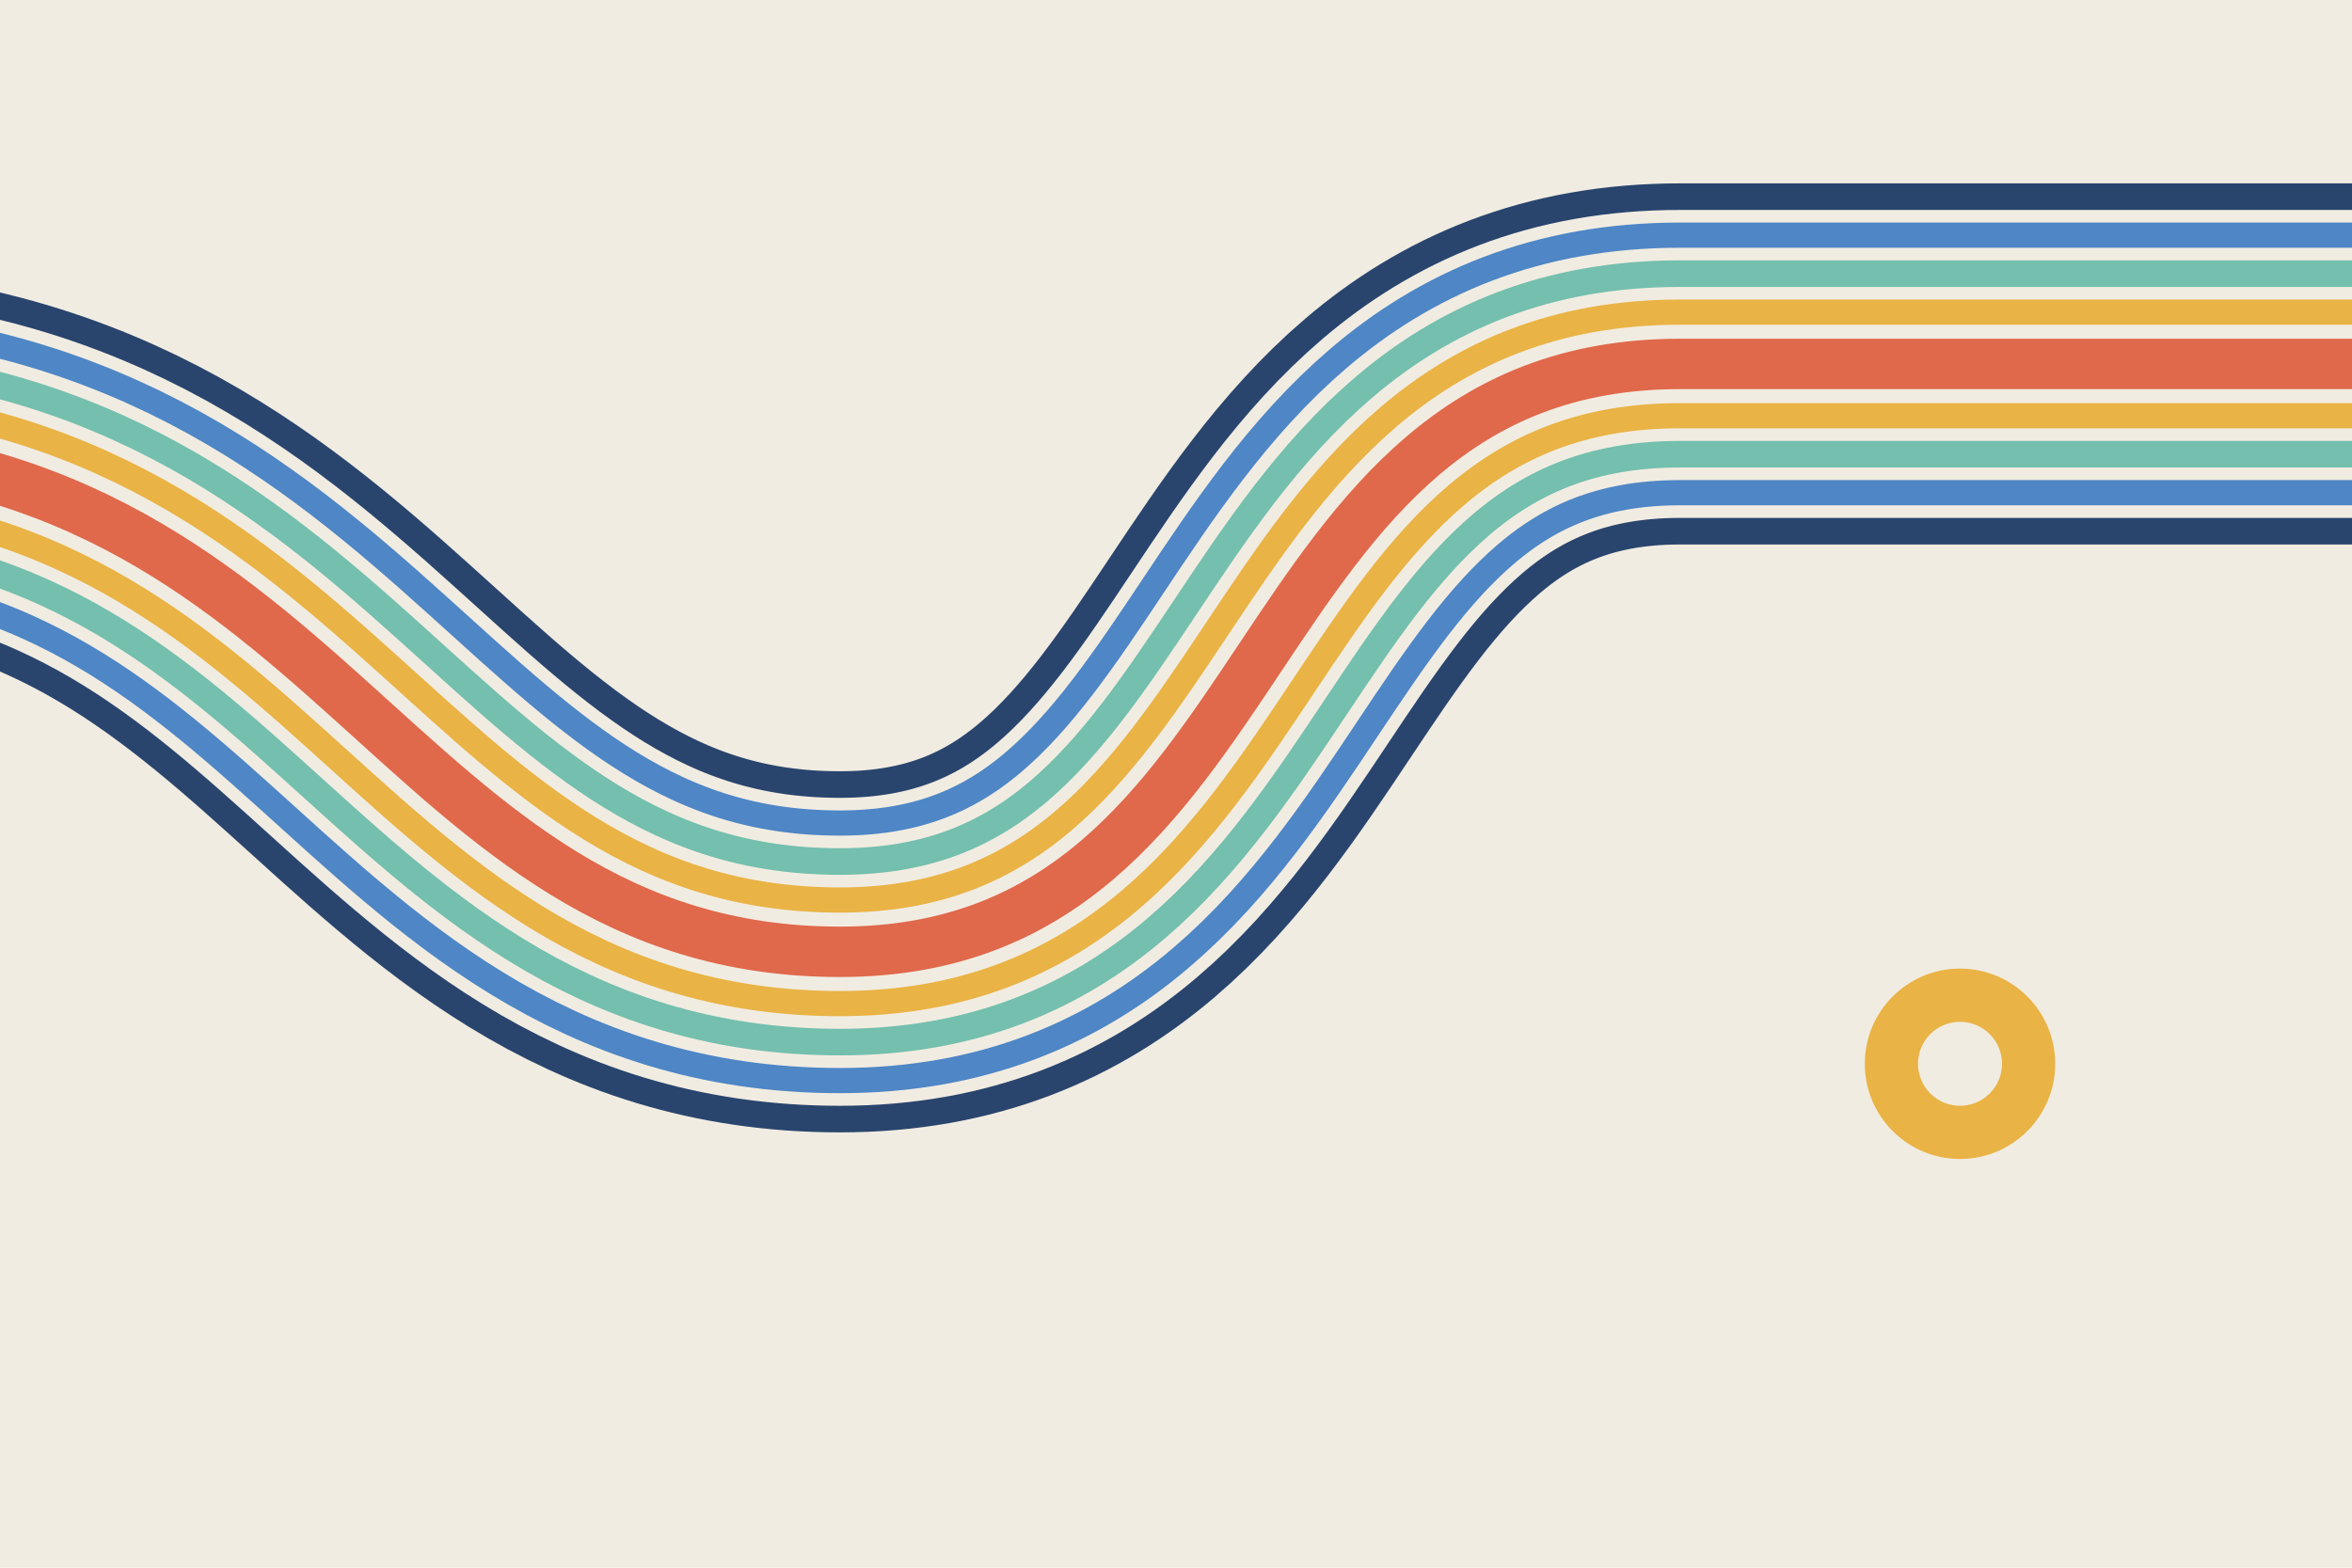
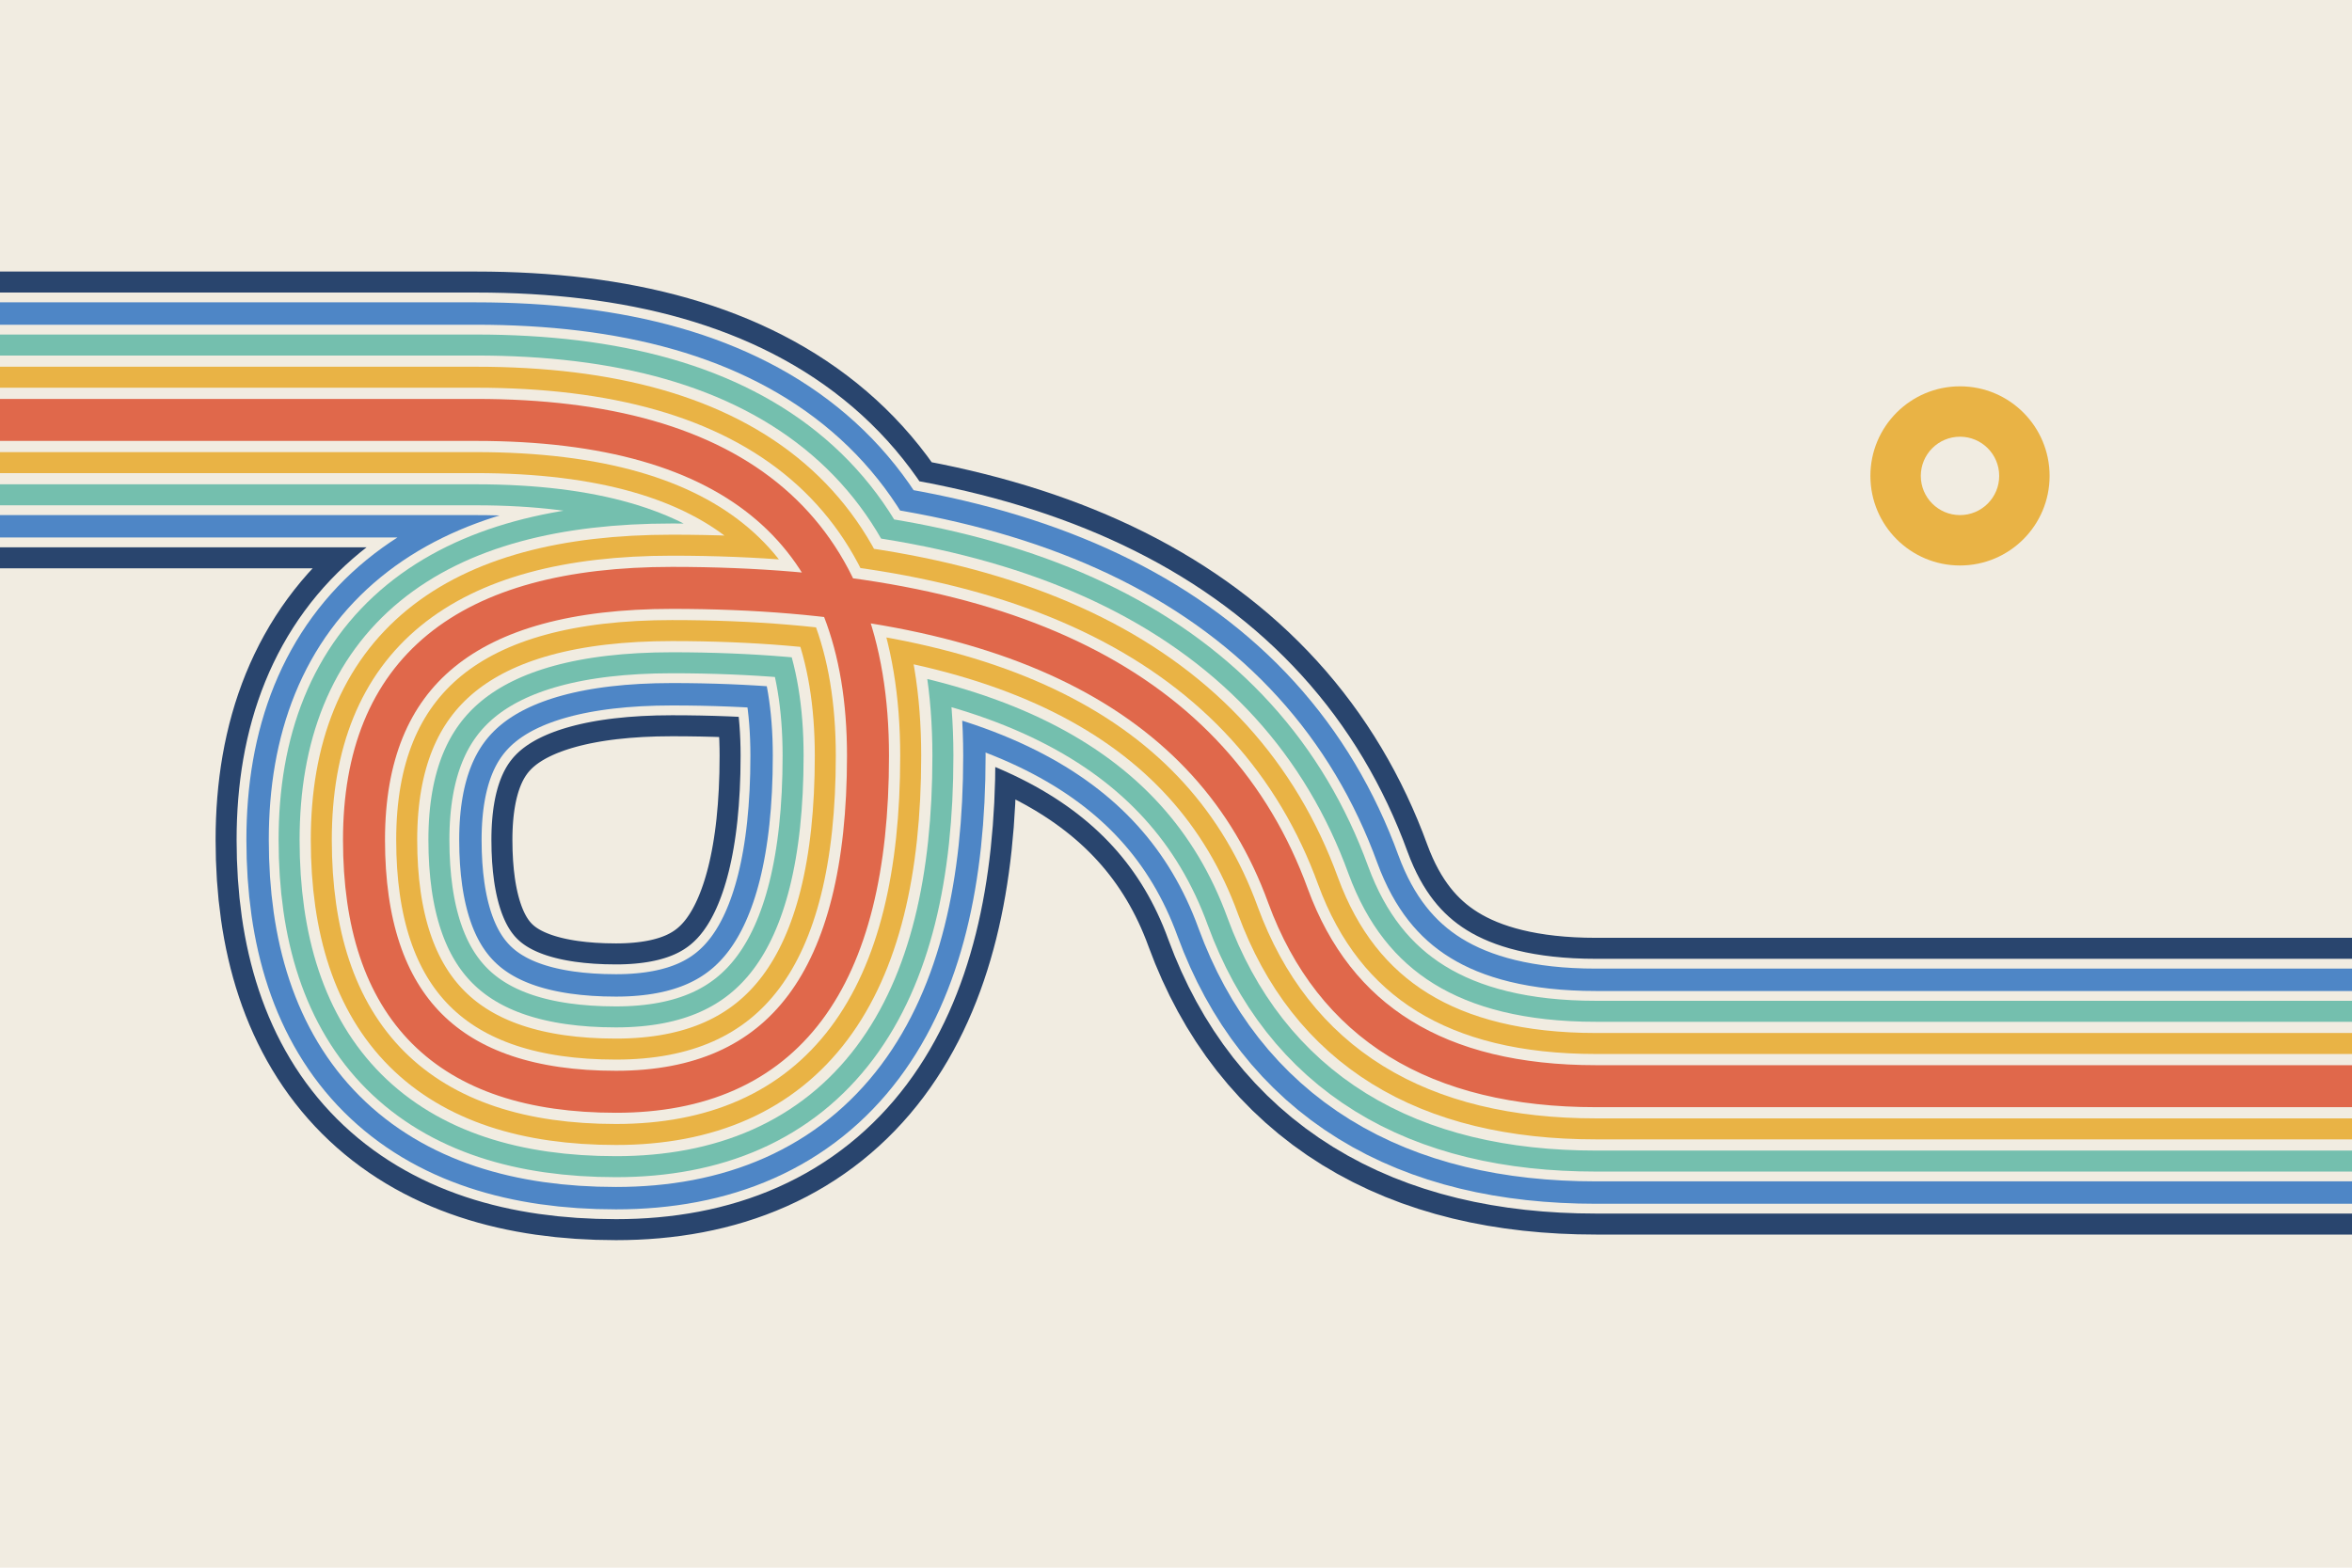
<svg xmlns="http://www.w3.org/2000/svg" viewBox="0 0 840 560" fill="none">
  <rect width="840" height="560" fill="#f1ece1" />
-   <path d="M-80 160 C120 160 140 340 300 340 C460 340 440 130 600 130 H920" stroke="#29456e" stroke-width="129" stroke-linecap="round" fill="none" />
-   <path d="M-80 160 C120 160 140 340 300 340 C460 340 440 130 600 130 H920" stroke="#f1ece1" stroke-width="110" stroke-linecap="round" fill="none" />
-   <path d="M-80 160 C120 160 140 340 300 340 C460 340 440 130 600 130 H920" stroke="#4e86c6" stroke-width="101" stroke-linecap="round" fill="none" />
-   <path d="M-80 160 C120 160 140 340 300 340 C460 340 440 130 600 130 H920" stroke="#f1ece1" stroke-width="83" stroke-linecap="round" fill="none" />
-   <path d="M-80 160 C120 160 140 340 300 340 C460 340 440 130 600 130 H920" stroke="#74bfae" stroke-width="74" stroke-linecap="round" fill="none" />
-   <path d="M-80 160 C120 160 140 340 300 340 C460 340 440 130 600 130 H920" stroke="#f1ece1" stroke-width="55" stroke-linecap="round" fill="none" />
-   <path d="M-80 160 C120 160 140 340 300 340 C460 340 440 130 600 130 H920" stroke="#e9b345" stroke-width="46" stroke-linecap="round" fill="none" />
-   <path d="M-80 160 C120 160 140 340 300 340 C460 340 440 130 600 130 H920" stroke="#f1ece1" stroke-width="28" stroke-linecap="round" fill="none" />
-   <path d="M-80 160 C120 160 140 340 300 340 C460 340 440 130 600 130 H920" stroke="#e0684b" stroke-width="18" stroke-linecap="round" fill="none" />
-   <circle cx="700" cy="380" r="34" fill="#e9b345" />
-   <circle cx="700" cy="380" r="15" fill="#f1ece1" />
+   <path d="M-80 150 H170 Q310 150 310 270 Q310 390 220 390 Q130 390 130 300 Q130 210 240 210 Q420 210 460 320 Q485 388 570 388 H920" stroke="#29456e" stroke-width="106" stroke-linecap="round" fill="none" />
+   <path d="M-80 150 H170 Q310 150 310 270 Q310 390 220 390 Q130 390 130 300 Q130 210 240 210 Q420 210 460 320 Q485 388 570 388 H920" stroke="#f1ece1" stroke-width="91" stroke-linecap="round" fill="none" />
+   <path d="M-80 150 H170 Q310 150 310 270 Q310 390 220 390 Q130 390 130 300 Q130 210 240 210 Q420 210 460 320 Q485 388 570 388 H920" stroke="#4e86c6" stroke-width="84" stroke-linecap="round" fill="none" />
+   <path d="M-80 150 H170 Q310 150 310 270 Q310 390 220 390 Q130 390 130 300 Q130 210 240 210 Q420 210 460 320 Q485 388 570 388 H920" stroke="#f1ece1" stroke-width="68" stroke-linecap="round" fill="none" />
+   <path d="M-80 150 H170 Q310 150 310 270 Q310 390 220 390 Q130 390 130 300 Q130 210 240 210 Q420 210 460 320 Q485 388 570 388 H920" stroke="#74bfae" stroke-width="61" stroke-linecap="round" fill="none" />
+   <path d="M-80 150 H170 Q310 150 310 270 Q310 390 220 390 Q130 390 130 300 Q130 210 240 210 Q420 210 460 320 Q485 388 570 388 H920" stroke="#f1ece1" stroke-width="46" stroke-linecap="round" fill="none" />
+   <path d="M-80 150 H170 Q310 150 310 270 Q310 390 220 390 Q130 390 130 300 Q130 210 240 210 Q420 210 460 320 Q485 388 570 388 H920" stroke="#e9b345" stroke-width="38" stroke-linecap="round" fill="none" />
+   <path d="M-80 150 H170 Q310 150 310 270 Q310 390 220 390 Q130 390 130 300 Q130 210 240 210 Q420 210 460 320 Q485 388 570 388 H920" stroke="#f1ece1" stroke-width="23" stroke-linecap="round" fill="none" />
+   <path d="M-80 150 H170 Q310 150 310 270 Q310 390 220 390 Q130 390 130 300 Q130 210 240 210 Q420 210 460 320 Q485 388 570 388 H920" stroke="#e0684b" stroke-width="15" stroke-linecap="round" fill="none" />
+   <circle cx="700" cy="170" r="32" fill="#e9b345" />
+   <circle cx="700" cy="170" r="14" fill="#f1ece1" />
</svg>
